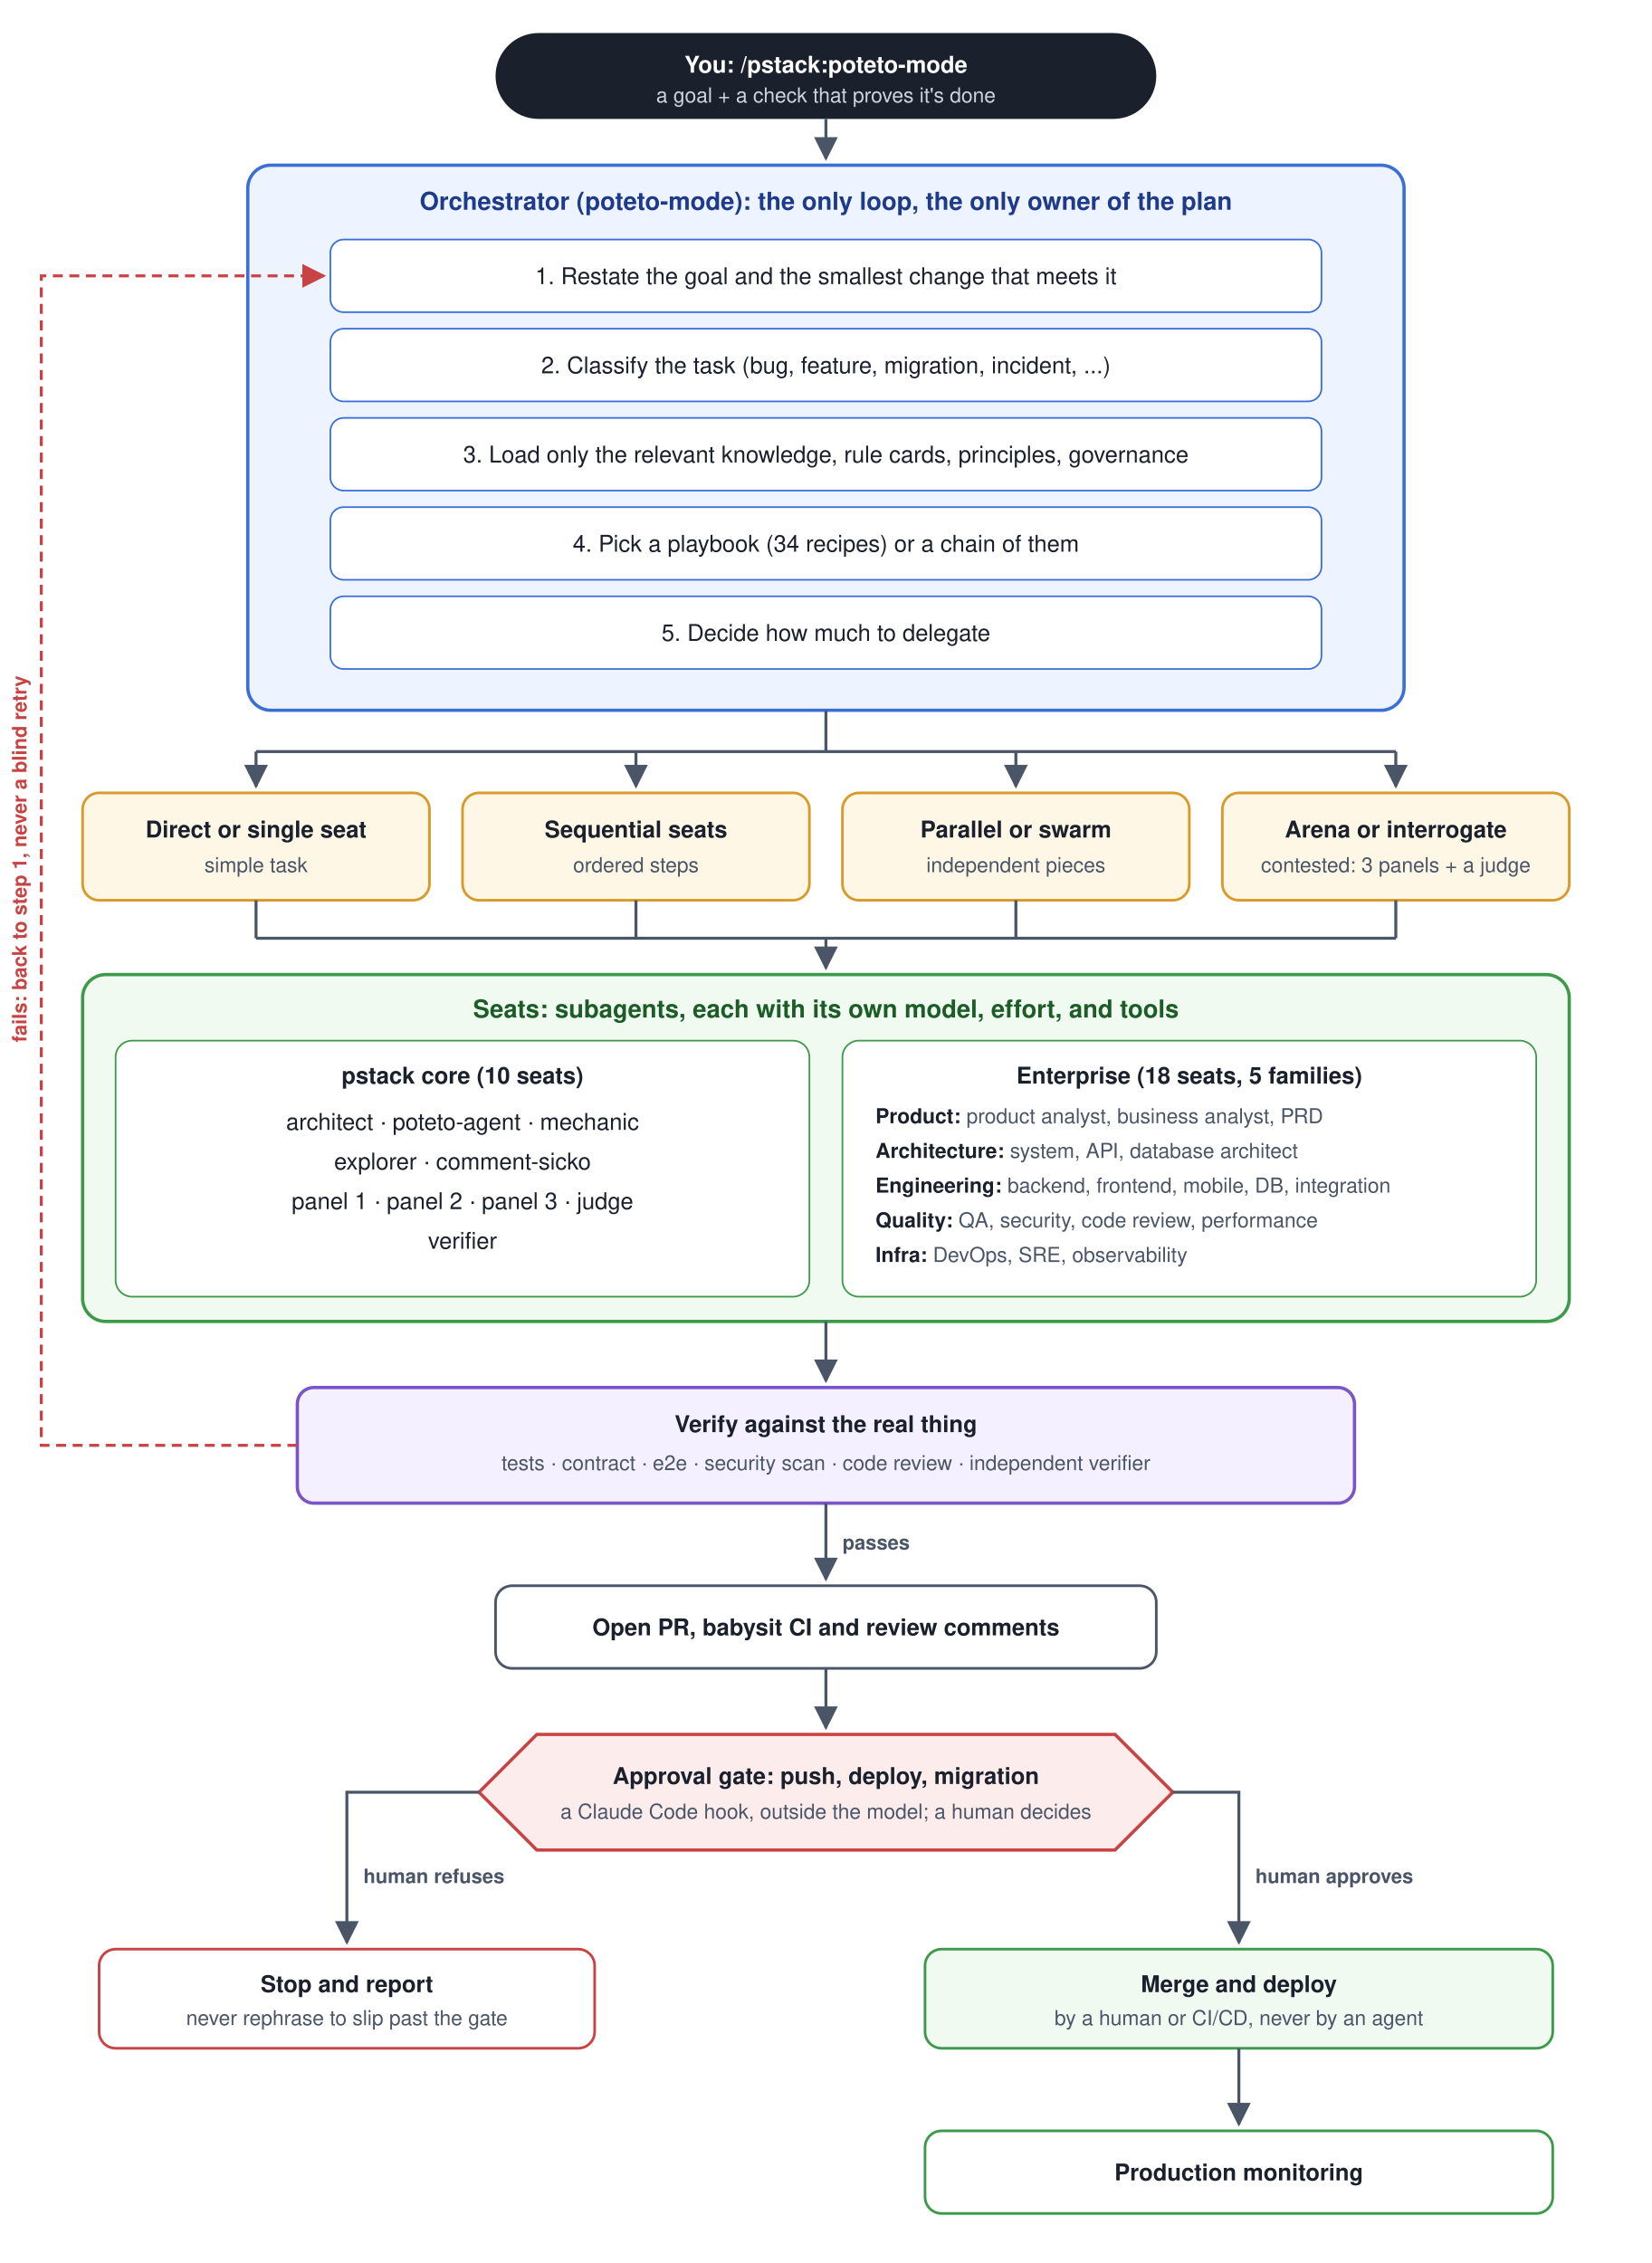
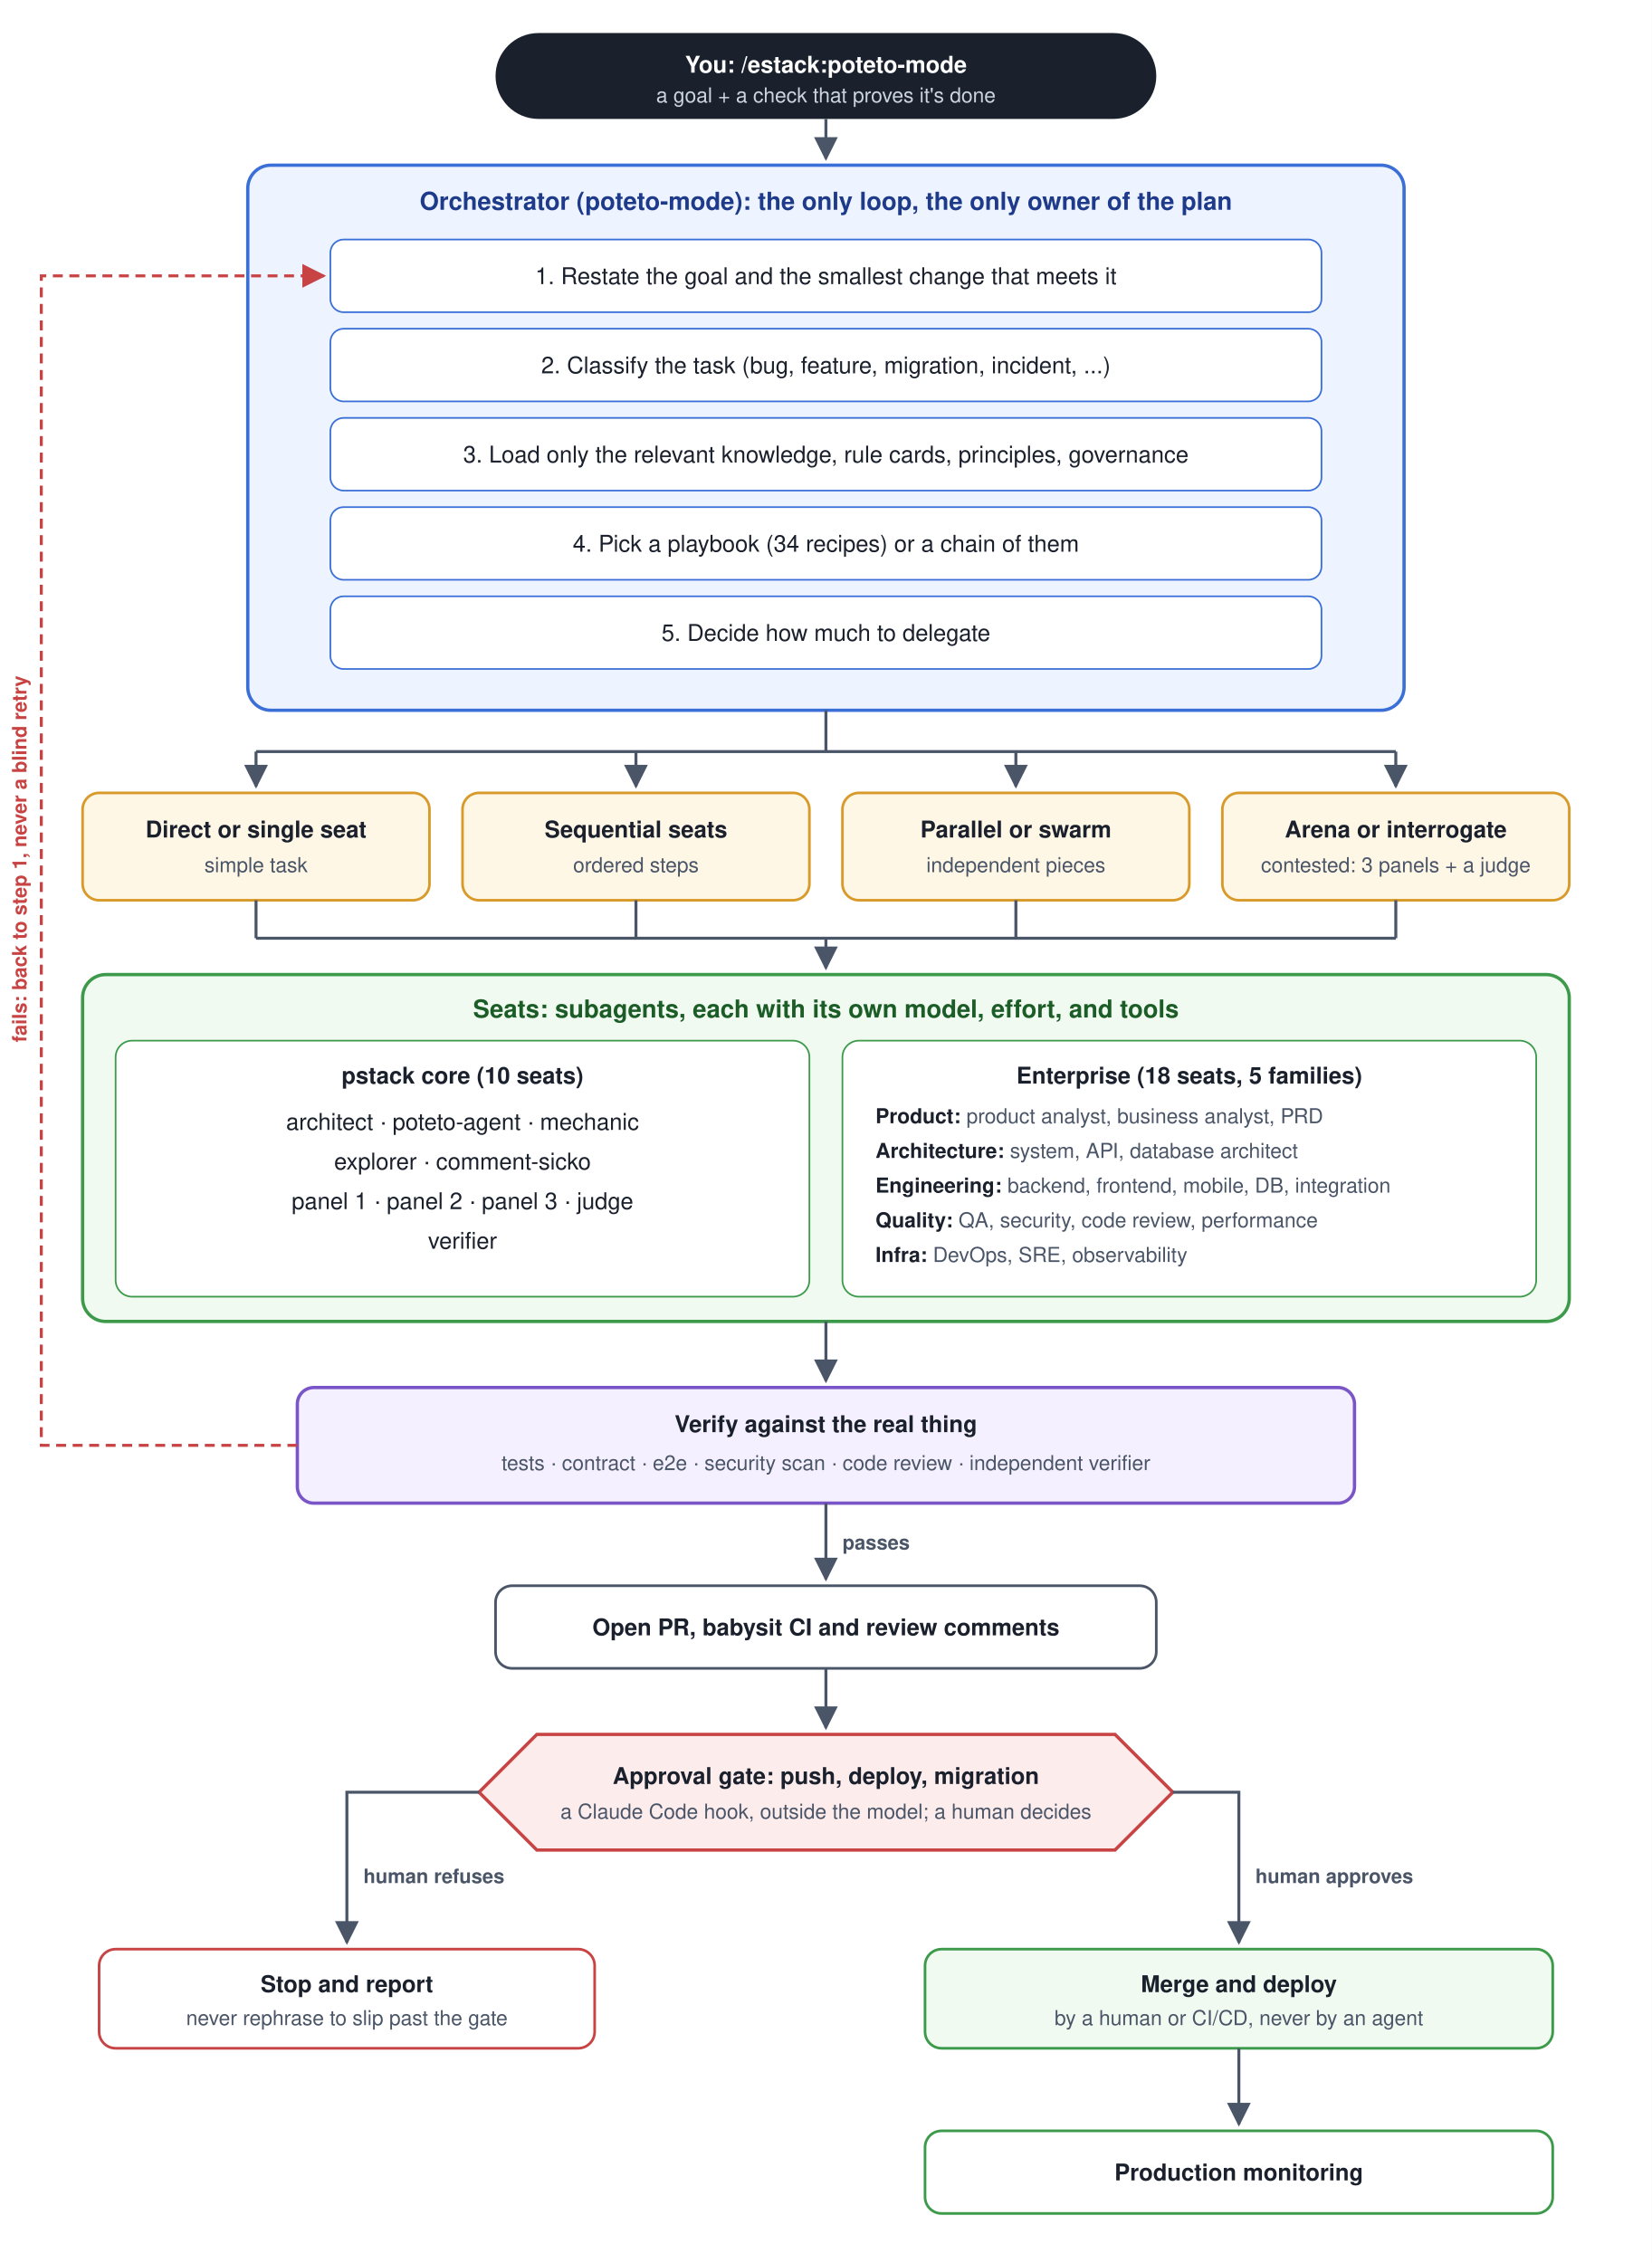
<svg xmlns="http://www.w3.org/2000/svg" width="1000" height="1370" viewBox="0 0 1000 1370" font-family="-apple-system, BlinkMacSystemFont, 'Segoe UI', Helvetica, Arial, sans-serif">
  <defs>
    <marker id="a" viewBox="0 0 10 10" refX="9" refY="5" markerWidth="8" markerHeight="8" orient="auto-start-reverse">
      <path d="M0,0 L10,5 L0,10 z" fill="#4a5568" />
    </marker>
    <marker id="r" viewBox="0 0 10 10" refX="9" refY="5" markerWidth="8" markerHeight="8" orient="auto-start-reverse">
      <path d="M0,0 L10,5 L0,10 z" fill="#c84343" />
    </marker>
  </defs>
  <style>
    .t { font-size: 14px; fill: #1a202c; }
    .b { font-weight: 700; }
    .s { font-size: 12.5px; fill: #4a5568; }
    .h { font-size: 15px; font-weight: 700; }
    .l { font-size: 12px; font-weight: 700; fill: #4a5568; }
    .ln { stroke: #4a5568; stroke-width: 1.8; fill: none; }
  </style>
  <rect width="1000" height="1370" fill="#ffffff" />
  <rect x="300" y="20" width="400" height="52" rx="26" fill="#1a202c" />
-   <text x="500" y="44" text-anchor="middle" class="t b" fill="#ffffff" style="fill:#fff">You: /pstack:poteto-mode</text>
+   <text x="500" y="44" text-anchor="middle" class="t b" fill="#ffffff" style="fill:#fff">You: /estack:poteto-mode</text>
  <text x="500" y="62" text-anchor="middle" class="s" style="fill:#cbd5e0">a goal + a check that proves it's done</text>
  <path d="M500,72 V96" class="ln" marker-end="url(#a)" />
  <rect x="150" y="100" width="700" height="330" rx="14" fill="#eef4ff" stroke="#3b6fd8" stroke-width="2" />
  <text x="500" y="127" text-anchor="middle" class="h" fill="#1e3a8a" style="fill:#1e3a8a">Orchestrator (poteto-mode): the only loop, the only owner of the plan</text>
  <g class="t">
    <rect x="200" y="145" width="600" height="44" rx="8" fill="#fff" stroke="#3b6fd8" />
    <text x="500" y="172" text-anchor="middle">1. Restate the goal and the smallest change that meets it</text>
    <rect x="200" y="199" width="600" height="44" rx="8" fill="#fff" stroke="#3b6fd8" />
    <text x="500" y="226" text-anchor="middle">2. Classify the task (bug, feature, migration, incident, ...)</text>
    <rect x="200" y="253" width="600" height="44" rx="8" fill="#fff" stroke="#3b6fd8" />
    <text x="500" y="280" text-anchor="middle">3. Load only the relevant knowledge, rule cards, principles, governance</text>
    <rect x="200" y="307" width="600" height="44" rx="8" fill="#fff" stroke="#3b6fd8" />
    <text x="500" y="334" text-anchor="middle">4. Pick a playbook (34 recipes) or a chain of them</text>
    <rect x="200" y="361" width="600" height="44" rx="8" fill="#fff" stroke="#3b6fd8" />
    <text x="500" y="388" text-anchor="middle">5. Decide how much to delegate</text>
  </g>
  <path d="M500,430 V455 M155,455 H845" class="ln" />
  <path d="M155,455 V476" class="ln" marker-end="url(#a)" />
  <path d="M385,455 V476" class="ln" marker-end="url(#a)" />
  <path d="M615,455 V476" class="ln" marker-end="url(#a)" />
  <path d="M845,455 V476" class="ln" marker-end="url(#a)" />
  <g>
    <rect x="50" y="480" width="210" height="65" rx="10" fill="#fff7e6" stroke="#d89b2b" stroke-width="1.6" />
    <text x="155" y="507" text-anchor="middle" class="t b">Direct or single seat</text>
    <text x="155" y="528" text-anchor="middle" class="s">simple task</text>
    <rect x="280" y="480" width="210" height="65" rx="10" fill="#fff7e6" stroke="#d89b2b" stroke-width="1.6" />
    <text x="385" y="507" text-anchor="middle" class="t b">Sequential seats</text>
    <text x="385" y="528" text-anchor="middle" class="s">ordered steps</text>
    <rect x="510" y="480" width="210" height="65" rx="10" fill="#fff7e6" stroke="#d89b2b" stroke-width="1.6" />
    <text x="615" y="507" text-anchor="middle" class="t b">Parallel or swarm</text>
    <text x="615" y="528" text-anchor="middle" class="s">independent pieces</text>
    <rect x="740" y="480" width="210" height="65" rx="10" fill="#fff7e6" stroke="#d89b2b" stroke-width="1.6" />
    <text x="845" y="507" text-anchor="middle" class="t b">Arena or interrogate</text>
    <text x="845" y="528" text-anchor="middle" class="s">contested: 3 panels + a judge</text>
  </g>
  <path d="M155,545 V568 M385,545 V568 M615,545 V568 M845,545 V568 M155,568 H845" class="ln" />
  <path d="M500,568 V586" class="ln" marker-end="url(#a)" />
  <rect x="50" y="590" width="900" height="210" rx="14" fill="#f1faf1" stroke="#3c9a4a" stroke-width="2" />
  <text x="500" y="616" text-anchor="middle" class="h" style="fill:#1c5d27">Seats: subagents, each with its own model, effort, and tools</text>
  <rect x="70" y="630" width="420" height="155" rx="10" fill="#fff" stroke="#3c9a4a" />
  <text x="280" y="656" text-anchor="middle" class="t b">pstack core (10 seats)</text>
  <text x="280" y="684" text-anchor="middle" class="t">architect · poteto-agent · mechanic</text>
  <text x="280" y="708" text-anchor="middle" class="t">explorer · comment-sicko</text>
  <text x="280" y="732" text-anchor="middle" class="t">panel 1 · panel 2 · panel 3 · judge</text>
  <text x="280" y="756" text-anchor="middle" class="t">verifier</text>
  <rect x="510" y="630" width="420" height="155" rx="10" fill="#fff" stroke="#3c9a4a" />
  <text x="720" y="656" text-anchor="middle" class="t b">Enterprise (18 seats, 5 families)</text>
  <text x="530" y="680" class="s">
    <tspan font-weight="700" fill="#1a202c">Product:</tspan> product analyst, business analyst, PRD</text>
  <text x="530" y="701" class="s">
    <tspan font-weight="700" fill="#1a202c">Architecture:</tspan> system, API, database architect</text>
  <text x="530" y="722" class="s">
    <tspan font-weight="700" fill="#1a202c">Engineering:</tspan> backend, frontend, mobile, DB, integration</text>
  <text x="530" y="743" class="s">
    <tspan font-weight="700" fill="#1a202c">Quality:</tspan> QA, security, code review, performance</text>
  <text x="530" y="764" class="s">
    <tspan font-weight="700" fill="#1a202c">Infra:</tspan> DevOps, SRE, observability</text>
  <path d="M500,800 V836" class="ln" marker-end="url(#a)" />
  <rect x="180" y="840" width="640" height="70" rx="10" fill="#f5f0ff" stroke="#7a55c7" stroke-width="2" />
  <text x="500" y="867" text-anchor="middle" class="t b">Verify against the real thing</text>
  <text x="500" y="890" text-anchor="middle" class="s">tests · contract · e2e · security scan · code review · independent verifier</text>
  <path d="M180,875 H25 V167 H196" stroke="#c84343" stroke-width="1.8" fill="none" stroke-dasharray="6 4" marker-end="url(#r)" />
  <text transform="translate(16,520) rotate(-90)" text-anchor="middle" class="l" style="fill:#c84343">fails: back to step 1, never a blind retry</text>
  <path d="M500,910 V956" class="ln" marker-end="url(#a)" />
  <text x="510" y="938" class="l">passes</text>
  <rect x="300" y="960" width="400" height="50" rx="10" fill="#fff" stroke="#4a5568" stroke-width="1.6" />
  <text x="500" y="990" text-anchor="middle" class="t b">Open PR, babysit CI and review comments</text>
  <path d="M500,1010 V1046" class="ln" marker-end="url(#a)" />
  <polygon points="325,1050 675,1050 710,1085 675,1120 325,1120 290,1085" fill="#fdecec" stroke="#c84343" stroke-width="2" />
  <text x="500" y="1080" text-anchor="middle" class="t b">Approval gate: push, deploy, migration</text>
  <text x="500" y="1101" text-anchor="middle" class="s">a Claude Code hook, outside the model; a human decides</text>
  <path d="M290,1085 H210 V1176" class="ln" marker-end="url(#a)" />
  <text x="220" y="1140" class="l">human refuses</text>
  <path d="M710,1085 H750 V1176" class="ln" marker-end="url(#a)" />
  <text x="760" y="1140" class="l">human approves</text>
  <rect x="60" y="1180" width="300" height="60" rx="10" fill="#fff" stroke="#c84343" stroke-width="1.6" />
  <text x="210" y="1206" text-anchor="middle" class="t b">Stop and report</text>
  <text x="210" y="1226" text-anchor="middle" class="s">never rephrase to slip past the gate</text>
  <rect x="560" y="1180" width="380" height="60" rx="10" fill="#f1faf1" stroke="#3c9a4a" stroke-width="1.6" />
  <text x="750" y="1206" text-anchor="middle" class="t b">Merge and deploy</text>
  <text x="750" y="1226" text-anchor="middle" class="s">by a human or CI/CD, never by an agent</text>
  <path d="M750,1240 V1286" class="ln" marker-end="url(#a)" />
  <rect x="560" y="1290" width="380" height="50" rx="10" fill="#fff" stroke="#3c9a4a" stroke-width="1.6" />
  <text x="750" y="1320" text-anchor="middle" class="t b">Production monitoring</text>
</svg>
